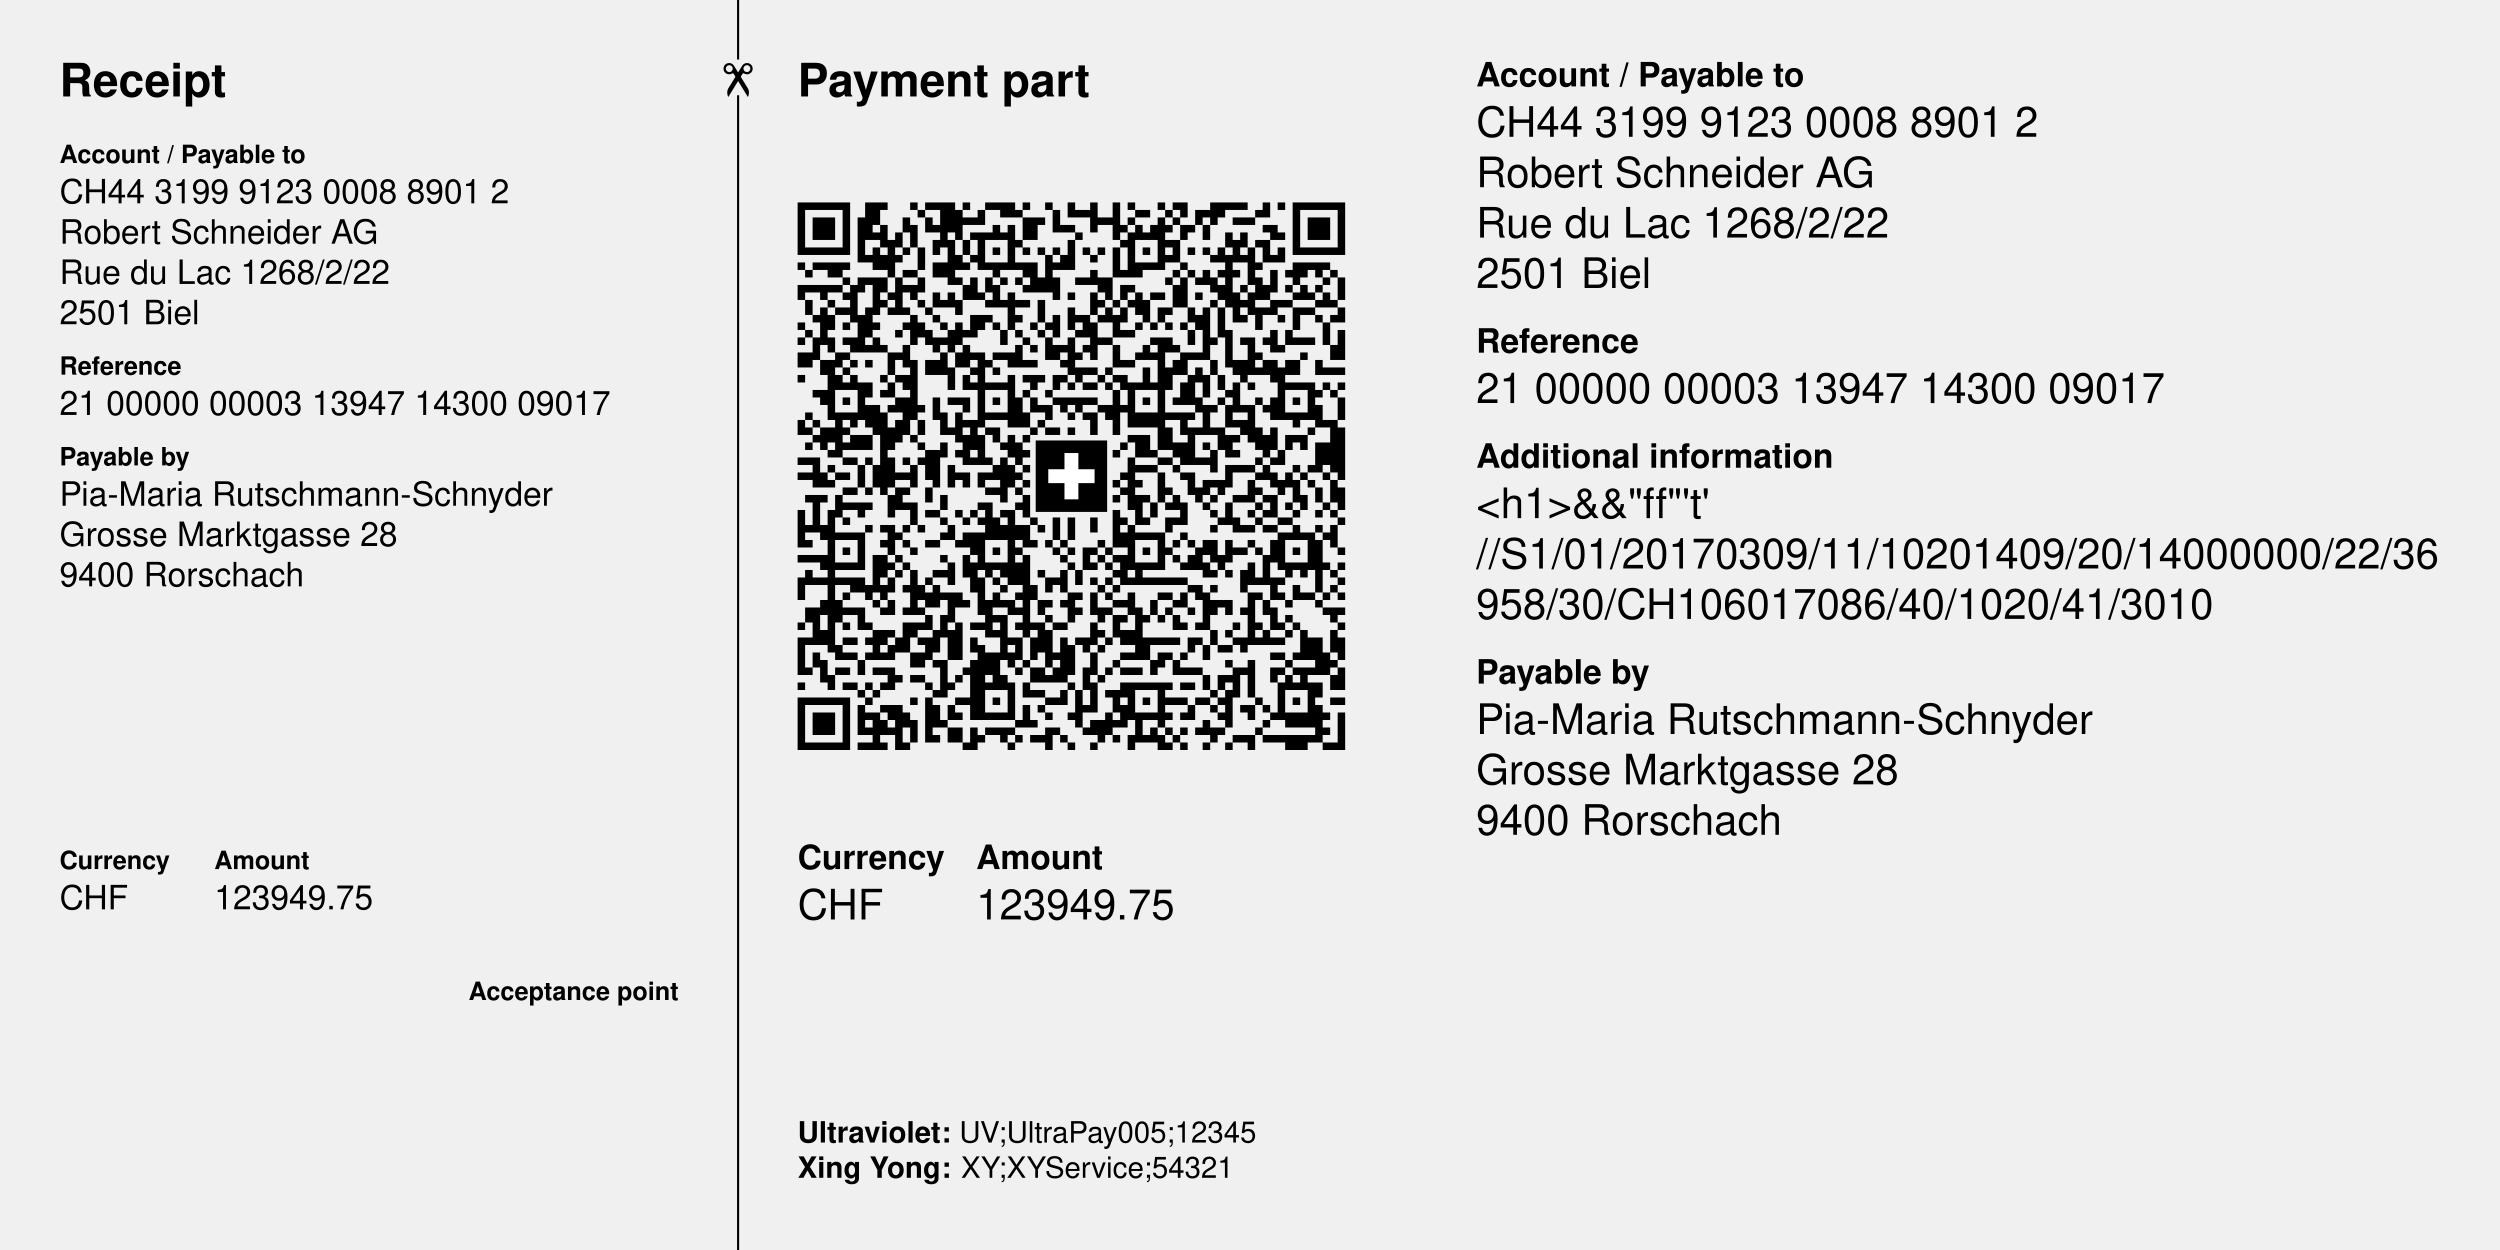
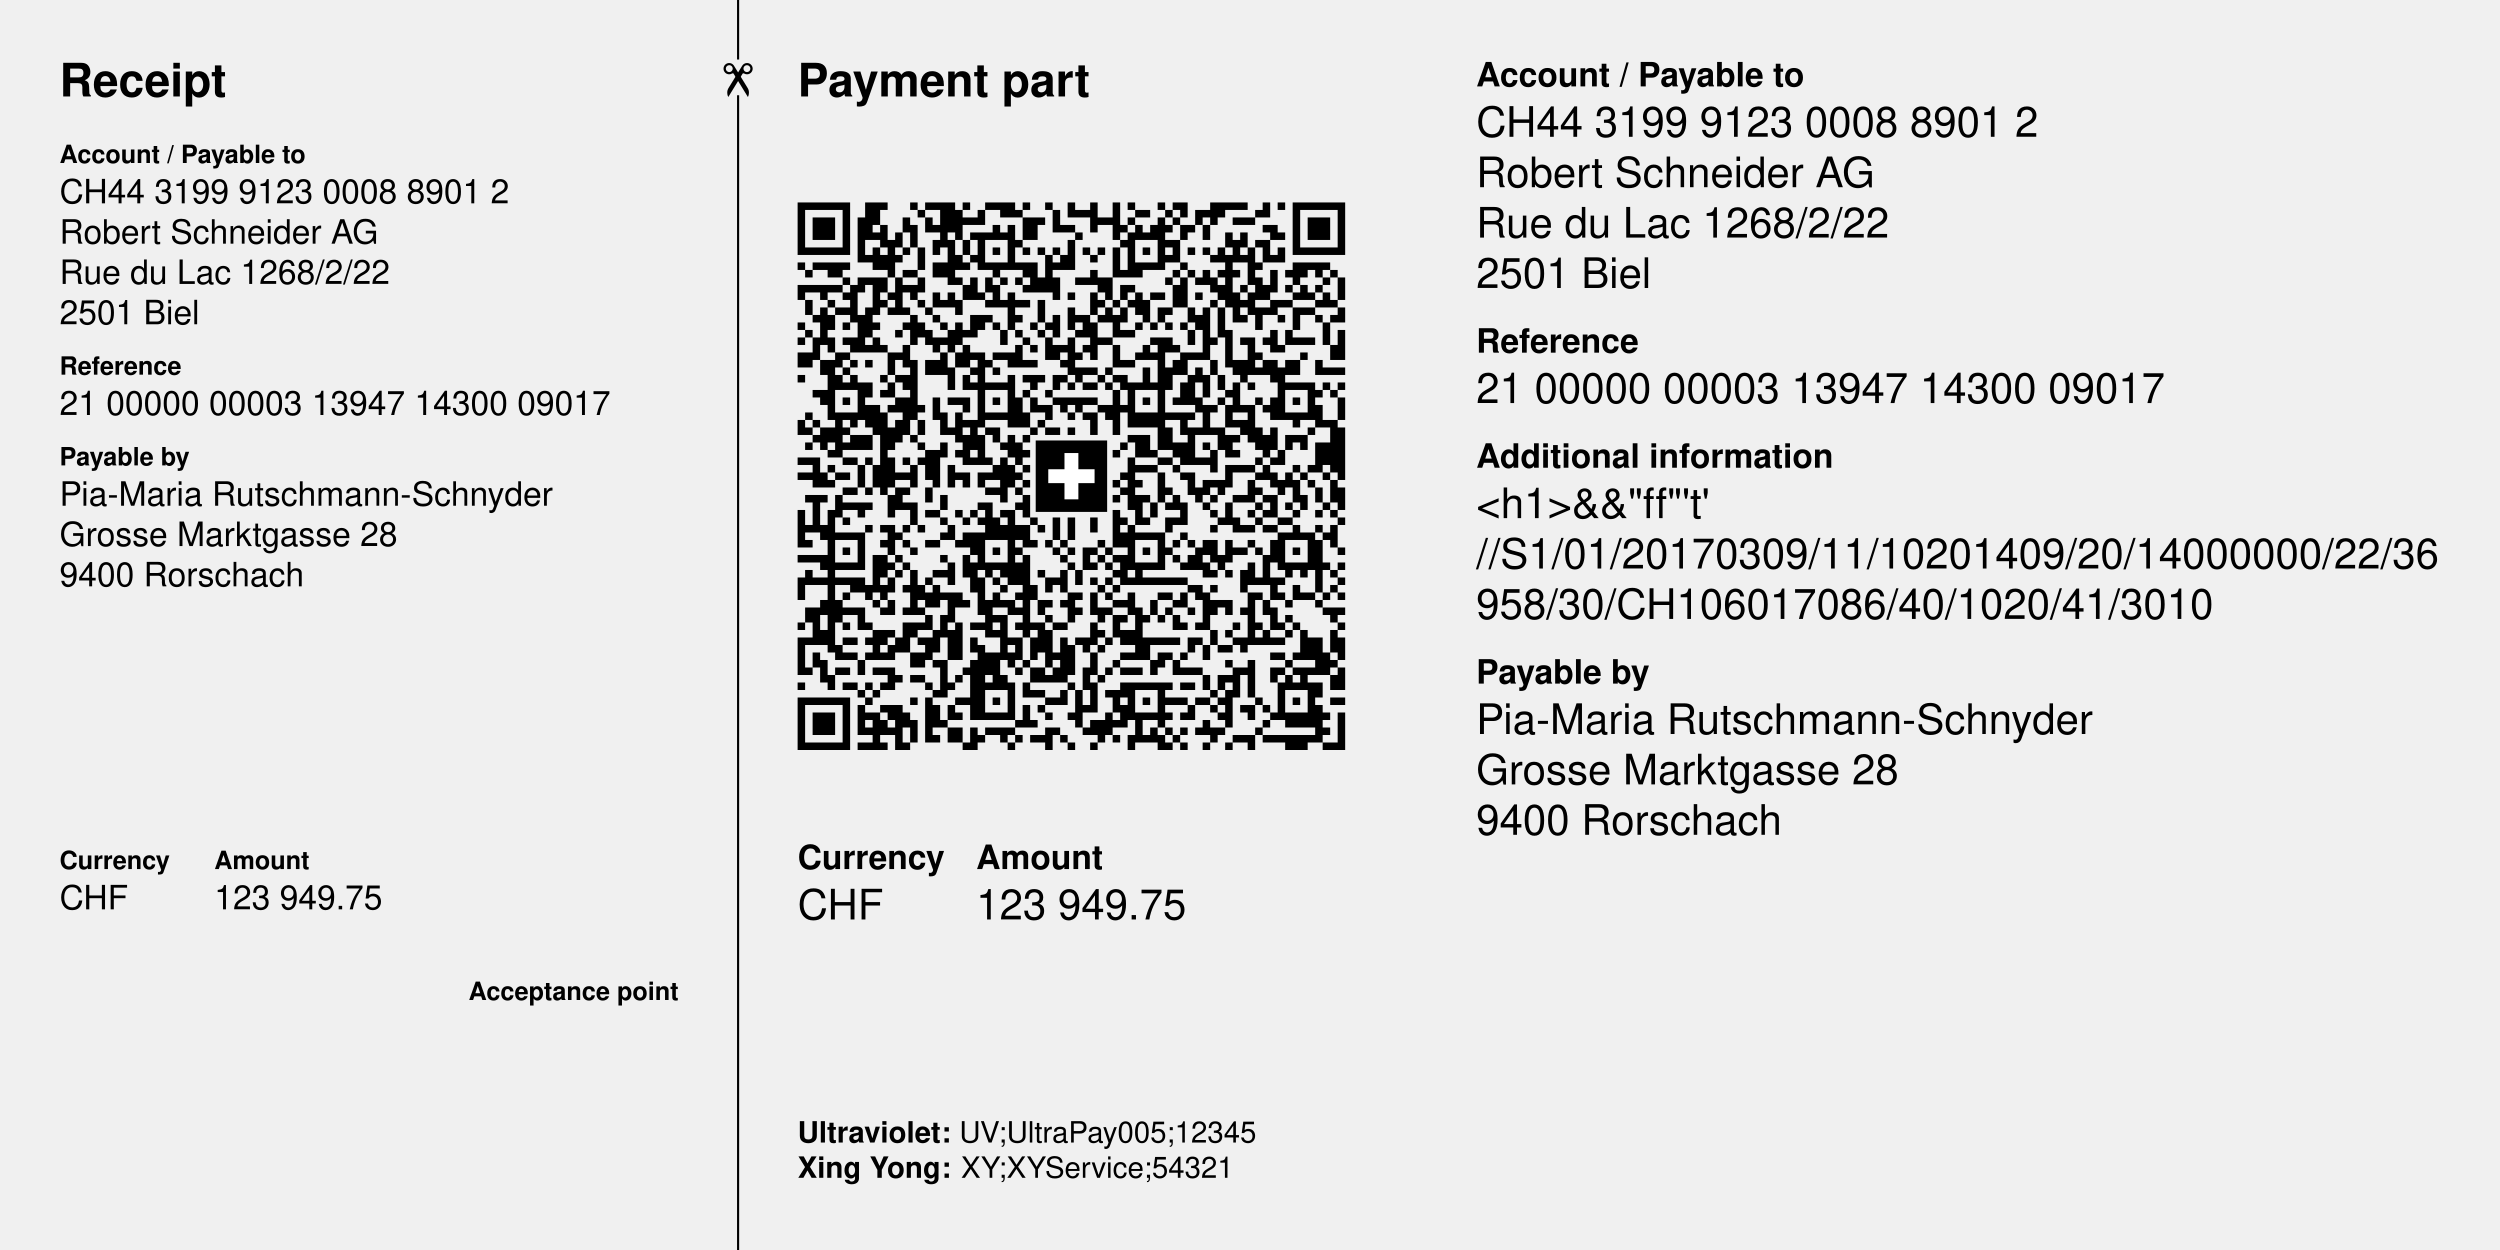
<svg xmlns="http://www.w3.org/2000/svg" width="210mm" height="105mm" version="1.1" viewBox="0 0 595.276 297.638">
  <g font-family="Helvetica,Arial,&quot;Liberation Sans&quot;" transform="translate(0 297.638)">
    <g transform="translate(189.921 -119.055) scale(1.786)">
      <path d="M0,-73h7v1h-7zm9,0h2v3h-2zm2,0h1v1h-1zm4,0h1v1h-1zm2,0h4v1h-4zm5,0h1v1h-1z m3,0h4v1h-4zm5,0h1v1h-1zm3,0h1v1h-1zm3,0h1v2h-1zm3,0h1v4h-1zm3,0h1v5h-1z m2,0h1v1h-1zm4,0h1v1h-1zm2,0h2v1h-2zm5,0h5v1h-5zm7,0h1v2h-1zm2,0h1v1h-1z m2,0h7v1h-7zm-66,1h1v6h-1zm6,0h1v6h-1zm10,0h1v1h-1zm3,0h3v3h-3zm5,0h1v2h-1z m3,0h3v1h-3zm7,0h1v3h-1zm3,0h2v1h-2zm8,0h2v1h-2zm4,0h1v1h-1zm2,0h1v1h-1z m2,0h4v1h-4zm8,0h1v1h-1zm5,0h1v6h-1zm6,0h1v6h-1zm-70,1h3v3h-3zm6,0h1v6h-1z m6,0h1v2h-1zm3,0h1v2h-1zm5,0h2v1h-2zm8,0h2v3h-2zm2,0h1v1h-1zm8,0h2v1h-2z m4,0h1v1h-1zm4,0h1v7h-1zm2,0h1v1h-1zm3,0h1v1h-1zm2,0h1v1h-1zm3,0h3v1h-3z m10,0h3v3h-3zm-59,1h1v2h-1zm2,0h1v3h-1zm4,0h1v3h-1zm3,0h1v1h-1zm8,0h1v2h-1z m2,0h1v6h-1zm7,0h2v1h-2zm8,0h1v1h-1zm2,0h1v2h-1zm2,0h1v2h-1zm2,0h1v1h-1z m2,0h2v1h-2zm3,0h1v2h-1zm8,0h2v1h-2zm-52,1h1v1h-1zm3,0h1v2h-1zm6,0h1v2h-1z m2,0h1v1h-1zm2,0h3v1h-3zm4,0h1v1h-1zm10,0h1v1h-1zm7,0h1v6h-1zm2,0h1v1h-1z m5,0h1v1h-1zm6,0h1v2h-1zm2,0h1v2h-1zm4,0h2v1h-2zm-51,1h1v5h-1zm6,0h1v2h-1z m2,0h1v6h-1zm2,0h1v2h-1zm2,0h1v4h-1zm5,0h1v1h-1zm7,0h1v4h-1zm7,0h1v1h-1z m6,0h2v1h-2zm9,0h1v3h-1zm3,0h2v1h-2zm-60,1h5v1h-5zm9,0h1v3h-1zm4,0h1v1h-1z m2,0h1v3h-1zm10,0h1v1h-1zm4,0h1v1h-1zm2,0h1v1h-1zm2,0h1v1h-1zm4,0h1v1h-1z m2,0h1v1h-1zm2,0h1v4h-1zm4,0h1v1h-1zm4,0h1v2h-1zm2,0h1v1h-1zm2,0h1v1h-1z m2,0h1v2h-1zm4,0h1v5h-1zm2,0h1v2h-1zm2,0h1v2h-1zm3,0h5v1h-5zm-58,1h1v1h-1z m2,0h1v2h-1zm2,0h1v1h-1zm8,0h1v2h-1zm2,0h1v1h-1zm10,0h1v5h-1zm2,0h1v2h-1z m4,0h1v1h-1zm10,0h1v1h-1zm6,0h1v1h-1zm2,0h1v7h-1zm2,0h1v1h-1zm4,0h1v1h-1z m-63,1h1v1h-1zm2,0h5v1h-5zm16,0h2v2h-2zm4,0h1v1h-1zm3,0h3v1h-3zm4,0h3v1h-3z m5,0h1v1h-1zm11,0h3v1h-3zm6,0h1v1h-1zm10,0h1v1h-1zm5,0h5v1h-5zm-65,1h1v1h-1z m3,0h2v1h-2zm10,0h2v1h-2zm12,0h1v1h-1zm4,0h2v1h-2zm9,0h1v2h-1zm4,0h1v1h-1z m2,0h1v1h-1zm5,0h1v1h-1zm2,0h1v1h-1zm2,0h1v2h-1zm2,0h1v1h-1zm2,0h1v1h-1z m5,0h1v3h-1zm2,0h3v1h-3zm4,0h1v1h-1zm2,0h1v1h-1zm-65,1h1v1h-1zm2,0h4v1h-4z m5,0h1v5h-1zm3,0h1v2h-1zm5,0h1v1h-1zm2,0h1v3h-1zm2,0h1v2h-1zm2,0h1v1h-1z m2,0h1v1h-1zm2,0h2v2h-2zm3,0h1v3h-1zm3,0h2v1h-2zm3,0h2v2h-2zm9,0h1v1h-1z m2,0h1v4h-1zm2,0h1v1h-1zm2,0h1v2h-1zm6,0h1v3h-1zm5,0h1v1h-1zm4,0h1v1h-1z m2,0h1v3h-1zm-72,1h6v1h-6zm7,0h1v5h-1zm1,0h1v1h-1zm2,0h1v4h-1zm1,0h1v1h-1z m3,0h2v1h-2zm8,0h1v2h-1zm4,0h1v3h-1zm4,0h1v1h-1zm13,0h2v1h-2zm7,0h1v3h-1z m6,0h1v2h-1zm3,0h1v1h-1zm3,0h1v2h-1zm3,0h1v1h-1zm2,0h1v2h-1zm2,0h1v1h-1z m-69,1h1v1h-1zm3,0h1v1h-1zm3,0h1v1h-1zm6,0h1v1h-1zm3,0h1v1h-1zm3,0h1v2h-1z m2,0h1v2h-1zm4,0h1v1h-1zm4,0h1v5h-1zm8,0h1v1h-1zm3,0h1v3h-1zm2,0h1v1h-1z m2,0h1v1h-1zm2,0h1v3h-1zm2,0h2v1h-2zm6,0h1v1h-1zm5,0h1v4h-1zm2,0h1v3h-1z m6,0h1v1h-1zm2,0h1v1h-1zm2,0h1v2h-1zm-69,1h1v2h-1zm3,0h1v1h-1zm7,0h1v1h-1z m5,0h1v1h-1zm3,0h1v1h-1zm2,0h1v2h-1zm4,0h1v1h-1zm2,0h1v1h-1zm2,0h2v1h-2z m3,0h1v3h-1zm8,0h1v1h-1zm2,0h1v1h-1zm2,0h1v1h-1zm2,0h1v3h-1zm9,0h1v1h-1z m4,0h1v1h-1zm4,0h3v1h-3zm6,0h1v1h-1zm2,0h1v1h-1zm-68,1h1v5h-1zm2,0h2v1h-2z m4,0h1v4h-1zm3,0h1v1h-1zm2,0h1v1h-1zm3,0h1v1h-1zm19,0h1v3h-1zm5,0h1v2h-1z m2,0h1v2h-1zm5,0h2v1h-2zm4,0h1v2h-1zm2,0h1v7h-1zm2,0h1v4h-1zm5,0h3v1h-3z m5,0h3v1h-3zm6,0h1v2h-1zm-70,1h1v1h-1zm2,0h1v2h-1zm4,0h1v5h-1zm7,0h1v4h-1z m3,0h1v1h-1zm5,0h2v2h-2zm2,0h1v1h-1zm4,0h1v1h-1zm5,0h1v3h-1zm3,0h2v1h-2z m3,0h1v1h-1zm2,0h1v3h-1zm6,0h1v1h-1zm5,0h1v2h-1zm6,0h1v1h-1zm2,0h1v2h-1z m3,0h1v1h-1zm2,0h1v2h-1zm3,0h1v1h-1zm2,0h1v1h-1zm-71,1h1v1h-1zm6,0h1v1h-1z m4,0h1v1h-1zm4,0h1v1h-1zm2,0h1v2h-1zm3,0h1v1h-1zm2,0h1v3h-1zm5,0h1v1h-1z m5,0h1v1h-1zm2,0h1v1h-1zm5,0h2v2h-2zm7,0h1v1h-1zm2,0h1v1h-1zm2,0h1v1h-1z m2,0h1v1h-1zm19,0h1v3h-1zm-69,1h1v1h-1zm12,0h1v1h-1zm4,0h1v2h-1zm3,0h1v3h-1z m2,0h2v1h-2zm5,0h1v2h-1zm2,0h1v1h-1zm3,0h1v1h-1zm5,0h1v1h-1zm6,0h2v1h-2z m9,0h1v2h-1zm5,0h1v5h-1zm6,0h1v3h-1zm2,0h1v2h-1zm7,0h1v4h-1zm-72,1h1v1h-1z m2,0h1v3h-1zm2,0h1v2h-1zm2,0h2v1h-2zm4,0h1v2h-1zm8,0h2v1h-2zm12,0h1v1h-1z m3,0h1v3h-1zm3,0h1v5h-1zm3,0h3v1h-3zm8,0h3v1h-3zm8,0h1v1h-1zm4,0h2v1h-2z m3,0h1v1h-1zm4,0h3v1h-3zm-59,1h1v1h-1zm2,0h1v1h-1zm2,0h1v1h-1zm3,0h1v3h-1z m4,0h1v1h-1zm4,0h1v3h-1zm7,0h1v3h-1zm2,0h1v1h-1zm3,0h2v1h-2zm4,0h2v1h-2z m4,0h1v3h-1zm4,0h1v2h-1zm2,0h1v14h-1zm1,0h2v1h-2zm11,0h1v4h-1zm4,0h1v1h-1z m7,0h1v2h-1zm-71,1h2v2h-2zm5,0h2v1h-2zm7,0h1v3h-1zm1,0h1v1h-1zm6,0h1v3h-1z m2,0h1v2h-1zm2,0h2v1h-2zm3,0h3v1h-3zm8,0h1v1h-1zm3,0h1v1h-1zm2,0h1v1h-1z m6,0h1v1h-1zm2,0h1v1h-1zm4,0h3v1h-3zm10,0h1v1h-1zm6,0h1v1h-1zm-64,1h2v2h-2z m2,0h1v1h-1zm2,0h1v1h-1zm2,0h1v1h-1zm6,0h1v8h-1zm2,0h2v2h-2zm7,0h1v9h-1z m1,0h1v1h-1zm3,0h1v1h-1zm2,0h2v1h-2zm5,0h1v1h-1zm8,0h2v1h-2zm7,0h2v2h-2z m5,0h1v2h-1zm3,0h2v2h-2zm4,0h2v2h-2zm3,0h2v2h-2zm4,0h1v2h-1zm-63,1h1v1h-1z m14,0h1v3h-1zm3,0h1v1h-1zm3,0h1v1h-1zm11,0h3v1h-3zm4,0h1v1h-1zm5,0h1v3h-1z m3,0h1v3h-1zm4,0h1v2h-1zm8,0h1v1h-1zm3,0h1v7h-1zm6,0h3v1h-3zm-70,1h1v1h-1z m4,0h1v6h-1zm1,0h1v2h-1zm2,0h1v2h-1zm4,0h1v1h-1zm2,0h2v1h-2zm9,0h1v2h-1z m6,0h1v7h-1zm2,0h3v1h-3zm4,0h2v1h-2zm3,0h1v1h-1zm3,0h1v1h-1zm2,0h2v1h-2z m10,0h1v4h-1zm2,0h1v3h-1zm2,0h1v2h-1zm3,0h1v1h-1zm4,0h1v1h-1zm-57,1h1v1h-1z m2,0h1v5h-1zm1,0h1v2h-1zm3,0h1v2h-1zm2,0h1v1h-1zm9,0h1v1h-1zm2,0h3v1h-3z m6,0h1v1h-1zm3,0h1v1h-1zm2,0h1v1h-1zm2,0h2v1h-2zm3,0h1v1h-1zm2,0h3v1h-3z m4,0h1v1h-1zm4,0h1v3h-1zm7,0h1v4h-1zm2,0h1v1h-1zm5,0h4v1h-4zm5,0h1v1h-1z m2,0h1v1h-1zm-70,1h2v1h-2zm9,0h1v1h-1zm19,0h1v1h-1zm3,0h1v1h-1zm9,0h1v6h-1z m2,0h1v5h-1zm13,0h1v1h-1zm11,0h1v4h-1zm1,0h1v1h-1zm2,0h1v1h-1zm-68,1h1v1h-1z m3,0h1v1h-1zm7,0h2v2h-2zm5,0h1v3h-1zm2,0h3v1h-3zm6,0h1v1h-1zm3,0h1v4h-1z m2,0h1v2h-1zm3,0h6v1h-6zm12,0h1v1h-1zm4,0h1v1h-1zm3,0h1v2h-1zm3,0h1v1h-1z m5,0h1v1h-1zm2,0h1v3h-1zm3,0h1v1h-1zm6,0h1v3h-1zm-63,1h2v3h-2zm3,0h1v1h-1z m4,0h1v1h-1zm6,0h1v1h-1zm10,0h2v1h-2zm3,0h1v1h-1zm2,0h1v1h-1zm3,0h2v1h-2z m3,0h1v1h-1zm11,0h1v4h-1zm1,0h1v1h-1zm2,0h1v3h-1zm2,0h2v1h-2zm3,0h1v1h-1z m7,0h1v3h-1zm-68,1h1v1h-1zm4,0h1v6h-1zm1,0h2v1h-2zm5,0h1v11h-1zm3,0h1v3h-1z m5,0h1v3h-1zm2,0h1v4h-1zm4,0h3v1h-3zm5,0h1v2h-1zm3,0h1v1h-1zm3,0h1v1h-1z m2,0h2v1h-2zm3,0h1v1h-1zm4,0h3v2h-3zm4,0h4v1h-4zm11,0h1v4h-1zm5,0h3v1h-3z m-65,1h1v2h-1zm2,0h1v1h-1zm5,0h1v1h-1zm6,0h1v3h-1zm3,0h1v2h-1zm6,0h2v1h-2z m10,0h1v1h-1zm7,0h1v2h-1zm12,0h1v2h-1zm7,0h2v1h-2zm8,0h1v1h-1zm4,0h2v1h-2z m-69,1h1v1h-1zm2,0h2v2h-2zm3,0h1v1h-1zm4,0h1v1h-1zm2,0h1v3h-1zm8,0h1v1h-1z m3,0h1v3h-1zm2,0h2v1h-2zm6,0h1v1h-1zm2,0h2v1h-2zm3,0h1v1h-1zm13,0h1v3h-1z m3,0h1v5h-1zm1,0h1v1h-1zm2,0h2v1h-2zm4,0h1v1h-1zm2,0h1v3h-1zm2,0h1v3h-1z m5,0h1v1h-1zm3,0h2v6h-2zm-69,1h1v1h-1zm5,0h3v2h-3zm8,0h1v1h-1zm7,0h1v4h-1z m2,0h1v4h-1zm2,0h1v1h-1zm2,0h1v3h-1zm2,0h1v1h-1zm14,0h3v1h-3zm12,0h2v2h-2z m2,0h1v1h-1zm4,0h1v3h-1zm3,0h3v1h-3zm-64,1h1v1h-1zm2,0h1v1h-1zm3,0h1v1h-1z m10,0h1v1h-1zm3,0h1v2h-1zm8,0h1v1h-1zm2,0h1v3h-1zm14,0h1v1h-1zm2,0h2v2h-2z m5,0h2v2h-2zm4,0h1v1h-1zm11,0h1v1h-1zm2,0h1v1h-1zm2,0h2v3h-2zm-65,1h1v1h-1z m13,0h2v4h-2zm4,0h1v1h-1zm9,0h1v1h-1zm12,0h1v1h-1zm5,0h1v1h-1zm8,0h1v3h-1z m2,0h2v1h-2zm7,0h1v2h-1zm-64,1h3v1h-3zm6,0h2v1h-2zm3,0h1v1h-1zm3,0h1v4h-1z m2,0h1v1h-1zm2,0h1v1h-1zm7,0h1v1h-1zm2,0h1v1h-1zm2,0h1v6h-1zm17,0h1v7h-1z m4,0h2v1h-2zm3,0h1v1h-1zm2,0h2v1h-2zm8,0h1v1h-1zm2,0h1v1h-1zm-61,1h1v3h-1z m2,0h1v1h-1zm4,0h1v3h-1zm2,0h1v3h-1zm5,0h1v3h-1zm5,0h1v3h-1zm6,0h1v2h-1z m2,0h1v3h-1zm2,0h1v1h-1zm15,0h3v1h-3zm5,0h1v1h-1zm7,0h4v1h-4zm5,0h1v2h-1z m4,0h1v1h-1zm2,0h2v1h-2zm-68,1h2v1h-2zm3,0h1v2h-1zm2,0h2v1h-2zm8,0h2v1h-2z m8,0h2v1h-2zm3,0h2v1h-2zm5,0h1v1h-1zm14,0h1v1h-1zm5,0h1v4h-1zm3,0h2v1h-2z m6,0h1v2h-1zm4,0h1v1h-1zm2,0h1v2h-1zm2,0h1v2h-1zm2,0h1v1h-1zm3,0h1v1h-1z m2,0h1v1h-1zm-68,1h1v1h-1zm14,0h1v1h-1zm4,0h1v1h-1zm2,0h1v1h-1zm6,0h1v1h-1z m12,0h1v1h-1zm3,0h1v1h-1zm7,0h1v2h-1zm2,0h3v1h-3zm6,0h1v3h-1zm4,0h1v2h-1z m2,0h1v3h-1zm2,0h1v1h-1zm3,0h1v3h-1zm-65,1h2v1h-2zm3,0h1v1h-1zm4,0h1v3h-1z m1,0h1v1h-1zm3,0h1v2h-1zm8,0h2v1h-2zm4,0h1v1h-1zm14,0h1v1h-1zm6,0h1v1h-1z m4,0h2v1h-2zm3,0h1v1h-1zm5,0h1v1h-1zm8,0h1v2h-1zm3,0h1v3h-1zm-71,1h3v1h-3z m4,0h1v3h-1zm7,0h1v3h-1zm7,0h1v2h-1zm11,0h1v3h-1zm12,0h1v1h-1zm3,0h1v4h-1z m1,0h1v1h-1zm4,0h1v2h-1zm3,0h1v1h-1zm2,0h1v1h-1zm3,0h2v1h-2zm4,0h2v1h-2z m5,0h1v2h-1zm-65,1h1v4h-1zm4,0h4v1h-4zm8,0h2v1h-2zm10,0h2v1h-2zm5,0h1v1h-1z m18,0h1v2h-1zm2,0h1v1h-1zm2,0h1v3h-1zm3,0h1v1h-1zm3,0h1v3h-1zm4,0h1v1h-1z m2,0h1v2h-1zm2,0h1v1h-1zm5,0h1v1h-1zm-70,1h1v5h-1zm4,0h1v19h-1zm4,0h1v1h-1z m7,0h1v2h-1zm2,0h2v1h-2zm4,0h1v1h-1zm2,0h1v1h-1zm2,0h1v4h-1zm2,0h2v1h-2z m15,0h1v5h-1zm13,0h1v1h-1zm5,0h1v1h-1zm2,0h1v1h-1zm4,0h1v1h-1zm3,0h1v1h-1z m2,0h1v1h-1zm-65,1h1v1h-1zm13,0h1v1h-1zm3,0h1v1h-1zm2,0h1v1h-1zm2,0h1v3h-1z m2,0h1v9h-1zm3,0h1v1h-1zm3,0h1v3h-1zm2,0h1v3h-1zm3,0h1v2h-1zm4,0h1v1h-1z m3,0h1v1h-1zm3,0h2v1h-2zm7,0h1v1h-1zm2,0h1v2h-1zm3,0h1v1h-1zm3,0h2v1h-2z m8,0h1v1h-1zm-71,1h1v1h-1zm2,0h1v2h-1zm6,0h1v1h-1zm2,0h2v1h-2zm3,0h1v1h-1z m2,0h1v1h-1zm4,0h1v2h-1zm7,0h1v2h-1zm2,0h2v2h-2zm3,0h1v1h-1zm12,0h1v6h-1z m5,0h1v1h-1zm6,0h1v1h-1zm4,0h2v1h-2zm3,0h2v1h-2zm4,0h1v2h-1zm3,0h1v1h-1z m2,0h1v3h-1zm-66,1h4v1h-4zm7,0h1v3h-1zm1,0h1v1h-1zm6,0h1v1h-1zm3,0h3v2h-3z m21,0h1v2h-1zm2,0h4v1h-4zm6,0h1v1h-1zm13,0h1v5h-1zm1,0h1v1h-1zm2,0h2v1h-2z m3,0h1v1h-1zm-69,1h1v1h-1zm7,0h1v4h-1zm3,0h1v1h-1zm3,0h1v1h-1zm3,0h2v1h-2z m4,0h1v1h-1zm9,0h2v1h-2zm3,0h1v1h-1zm2,0h1v1h-1zm5,0h1v1h-1zm8,0h1v4h-1z m2,0h1v1h-1zm2,0h1v1h-1zm2,0h2v2h-2zm3,0h1v3h-1zm3,0h1v1h-1zm3,0h1v3h-1z m5,0h2v4h-2zm-62,1h1v1h-1zm9,0h1v1h-1zm8,0h2v1h-2zm3,0h1v1h-1zm3,0h1v1h-1z m5,0h1v1h-1zm2,0h1v1h-1zm2,0h1v3h-1zm1,0h1v1h-1zm2,0h1v1h-1zm5,0h1v1h-1z m3,0h1v1h-1zm4,0h1v3h-1zm5,0h2v1h-2zm3,0h1v1h-1zm5,0h1v1h-1zm6,0h1v1h-1z m-72,1h4v1h-4zm10,0h2v3h-2zm3,0h1v1h-1zm6,0h1v1h-1zm3,0h1v3h-1zm2,0h1v2h-1z m6,0h1v11h-1zm5,0h1v1h-1zm5,0h1v1h-1zm2,0h2v1h-2zm8,0h1v1h-1zm2,0h1v2h-1z m3,0h2v1h-2zm7,0h1v4h-1zm-59,1h1v1h-1zm2,0h3v1h-3zm7,0h1v1h-1zm2,0h1v1h-1z m6,0h1v3h-1zm3,0h1v4h-1zm2,0h3v1h-3zm4,0h1v3h-1zm7,0h1v1h-1zm3,0h1v1h-1z m2,0h1v1h-1zm2,0h1v3h-1zm2,0h3v1h-3zm6,0h1v1h-1zm3,0h1v2h-1zm2,0h1v1h-1z m4,0h1v3h-1zm5,0h3v1h-3zm5,0h1v1h-1zm2,0h1v1h-1zm-71,1h1v2h-1zm12,0h1v1h-1z m2,0h1v6h-1zm3,0h2v1h-2zm7,0h1v1h-1zm2,0h1v1h-1zm5,0h1v1h-1zm3,0h1v3h-1z m2,0h1v2h-1zm5,0h1v1h-1zm3,0h1v2h-1zm10,0h1v1h-1zm2,0h1v1h-1zm2,0h1v3h-1z m6,0h1v1h-1zm2,0h1v1h-1zm2,0h1v3h-1zm2,0h1v1h-1zm-71,1h1v3h-1zm2,0h2v1h-2z m3,0h4v1h-4zm5,0h1v2h-1zm2,0h1v2h-1zm5,0h1v1h-1zm7,0h1v5h-1zm2,0h1v1h-1z m7,0h2v1h-2zm6,0h1v1h-1zm2,0h1v1h-1zm3,0h1v1h-1zm2,0h6v1h-6zm15,0h1v1h-1z m2,0h1v3h-1zm1,0h1v1h-1zm8,0h1v1h-1zm-65,1h3v1h-3zm4,0h1v2h-1zm3,0h1v1h-1z m2,0h1v2h-1zm2,0h1v3h-1zm9,0h1v1h-1zm4,0h1v2h-1zm2,0h1v1h-1zm7,0h1v1h-1z m2,0h1v1h-1zm10,0h2v1h-2zm3,0h1v1h-1zm11,0h1v2h-1zm5,0h1v1h-1zm-65,1h1v1h-1z m3,0h1v1h-1zm8,0h1v2h-1zm2,0h3v1h-3zm7,0h1v2h-1zm3,0h1v1h-1zm7,0h1v4h-1z m1,0h1v1h-1zm2,0h1v3h-1zm2,0h1v1h-1zm3,0h1v3h-1zm4,0h2v1h-2zm3,0h1v2h-1z m2,0h2v1h-2zm7,0h1v7h-1zm1,0h1v1h-1zm3,0h1v1h-1zm3,0h2v1h-2zm3,0h1v1h-1z m2,0h1v1h-1zm-69,1h1v2h-1zm2,0h1v3h-1zm5,0h1v1h-1zm2,0h1v2h-1zm8,0h3v1h-3z m5,0h1v5h-1zm2,0h2v1h-2zm5,0h2v1h-2zm3,0h1v1h-1zm7,0h2v1h-2zm5,0h1v2h-1z m3,0h1v1h-1zm4,0h4v1h-4zm8,0h1v2h-1zm3,0h1v1h-1zm4,0h1v1h-1zm-68,1h2v2h-2z m5,0h3v1h-3zm5,0h1v1h-1zm3,0h1v1h-1zm2,0h1v1h-1zm4,0h1v2h-1zm8,0h2v1h-2z m4,0h1v1h-1zm5,0h1v1h-1zm3,0h2v1h-2zm5,0h1v7h-1zm4,0h1v1h-1zm3,0h1v1h-1z m2,0h1v3h-1zm1,0h1v1h-1zm2,0h1v1h-1zm2,0h1v1h-1zm4,0h1v3h-1zm7,0h3v1h-3z m-62,1h1v2h-1zm9,0h1v2h-1zm2,0h1v3h-1zm7,0h2v1h-2zm7,0h1v1h-1zm7,0h1v1h-1z m2,0h1v3h-1zm1,0h1v1h-1zm3,0h1v1h-1zm2,0h1v1h-1zm2,0h1v2h-1zm15,0h1v1h-1z m6,0h1v1h-1zm-71,1h1v1h-1zm2,0h1v3h-1zm4,0h1v1h-1zm3,0h1v1h-1zm5,0h2v2h-2z m2,0h1v1h-1zm5,0h1v5h-1zm2,0h2v1h-2zm4,0h1v5h-1zm2,0h1v1h-1zm2,0h2v1h-2z m3,0h2v1h-2zm5,0h1v3h-1zm12,0h1v1h-1zm2,0h1v1h-1zm5,0h1v1h-1zm3,0h1v1h-1z m3,0h1v1h-1zm2,0h1v1h-1zm6,0h1v1h-1zm-69,1h1v2h-1zm7,0h2v2h-2zm2,0h1v1h-1z m6,0h1v3h-1zm2,0h1v4h-1zm6,0h1v1h-1zm6,0h2v3h-2zm8,0h1v1h-1zm3,0h2v2h-2z m12,0h1v2h-1zm2,0h1v1h-1zm5,0h1v2h-1zm3,0h1v1h-1zm2,0h1v4h-1zm4,0h1v3h-1z m-71,1h1v5h-1zm1,0h1v1h-1zm5,0h2v1h-2zm3,0h1v1h-1zm4,0h2v2h-2zm3,0h2v1h-2z m7,0h1v2h-1zm5,0h2v1h-2zm3,0h1v3h-1zm4,0h1v6h-1zm2,0h2v1h-2zm4,0h1v1h-1z m5,0h5v1h-5zm6,0h2v1h-2zm6,0h2v1h-2zm3,0h1v1h-1zm2,0h2v1h-2zm5,0h2v3h-2z m4,0h1v3h-1zm-67,1h1v2h-1zm5,0h1v2h-1zm2,0h1v2h-1zm5,0h1v2h-1zm7,0h1v10h-1z m5,0h1v2h-1zm7,0h1v4h-1zm2,0h1v1h-1zm2,0h1v1h-1zm6,0h1v2h-1zm6,0h1v1h-1z m2,0h1v2h-1zm2,0h2v1h-2zm3,0h1v1h-1zm-57,1h1v2h-1zm4,0h2v1h-2zm3,0h1v1h-1z m2,0h1v1h-1zm4,0h2v2h-2zm10,0h2v3h-2zm3,0h1v2h-1zm5,0h2v1h-2zm6,0h1v3h-1z m4,0h2v1h-2zm5,0h2v1h-2zm3,0h1v1h-1zm12,0h2v1h-2zm3,0h1v1h-1zm4,0h1v3h-1z m-67,1h1v3h-1zm5,0h1v2h-1zm10,0h2v1h-2zm5,0h1v8h-1zm7,0h1v1h-1zm3,0h1v1h-1z m9,0h1v1h-1zm5,0h2v1h-2zm3,0h1v2h-1zm7,0h1v1h-1zm3,0h1v5h-1zm5,0h1v1h-1z m4,0h1v2h-1zm2,0h1v1h-1zm-70,1h1v1h-1zm4,0h2v1h-2zm5,0h3v1h-3zm9,0h1v4h-1z m3,0h1v1h-1zm7,0h1v1h-1zm2,0h2v2h-2zm3,0h1v2h-1zm4,0h1v3h-1zm3,0h1v1h-1z m2,0h3v1h-3zm4,0h1v1h-1zm4,0h3v1h-3zm7,0h1v4h-1zm1,0h1v1h-1zm4,0h2v1h-2z m3,0h3v1h-3zm6,0h1v3h-1zm-68,1h1v2h-1zm8,0h2v1h-2zm3,0h2v1h-2zm6,0h1v1h-1z m5,0h2v2h-2zm7,0h1v1h-1zm7,0h1v1h-1zm14,0h1v2h-1zm2,0h2v1h-2zm7,0h1v1h-1z m2,0h1v2h-1zm2,0h1v2h-1zm4,0h1v2h-1zm-71,1h1v1h-1zm6,0h2v1h-2zm3,0h1v1h-1z m2,0h2v1h-2zm6,0h1v1h-1zm3,0h1v1h-1zm5,0h1v1h-1zm3,0h1v5h-1zm2,0h1v2h-1z m6,0h1v1h-1zm3,0h1v4h-1zm4,0h7v1h-7zm8,0h2v1h-2zm5,0h1v1h-1zm8,0h1v5h-1z m2,0h1v1h-1zm2,0h1v6h-1zm1,0h1v2h-1zm-61,1h1v1h-1zm2,0h1v1h-1zm8,0h1v1h-1z m13,0h2v1h-2zm4,0h1v2h-1zm2,0h1v5h-1zm4,0h4v1h-4zm7,0h1v5h-1zm7,0h1v1h-1z m2,0h1v5h-1zm-57,1h7v1h-7zm9,0h1v1h-1zm6,0h1v1h-1zm2,0h1v6h-1zm4,0h2v1h-2z m5,0h1v1h-1zm7,0h2v1h-2zm9,0h1v2h-1zm2,0h1v3h-1zm2,0h1v1h-1zm3,0h3v1h-3z m4,0h2v1h-2zm3,0h1v1h-1zm5,0h1v1h-1zm5,0h1v1h-1zm5,0h2v1h-2zm-71,1h1v6h-1z m6,0h1v6h-1zm2,0h1v4h-1zm3,0h3v1h-3zm7,0h1v3h-1zm2,0h1v2h-1zm10,0h1v3h-1z m2,0h1v1h-1zm6,0h1v1h-1zm5,0h1v3h-1zm9,0h1v2h-1zm3,0h1v1h-1zm4,0h2v1h-2z m3,0h1v1h-1zm7,0h1v5h-1zm-67,1h3v3h-3zm7,0h2v1h-2zm3,0h3v1h-3zm9,0h1v1h-1z m4,0h3v1h-3zm8,0h1v1h-1zm3,0h1v1h-1zm5,0h1v3h-1zm4,0h1v4h-1zm1,0h2v1h-2z m3,0h1v1h-1zm2,0h1v1h-1zm5,0h1v1h-1zm4,0h1v1h-1zm3,0h1v1h-1zm2,0h3v2h-3z m5,0h1v1h-1zm2,0h1v5h-1zm-62,1h2v2h-2zm3,0h1v4h-1zm1,0h2v1h-2zm5,0h1v1h-1z m10,0h1v1h-1zm2,0h1v1h-1zm8,0h2v2h-2zm3,0h1v1h-1zm12,0h1v2h-1zm8,0h1v1h-1z m-53,1h1v1h-1zm3,0h1v1h-1zm3,0h1v2h-1zm5,0h2v2h-2zm3,0h1v3h-1zm2,0h4v1h-4z m8,0h1v3h-1zm1,0h1v1h-1zm4,0h1v1h-1zm9,0h1v2h-1zm2,0h1v1h-1zm2,0h1v1h-1z m2,0h1v1h-1zm2,0h2v1h-2zm6,0h1v1h-1zm9,0h1v1h-1zm-60,1h1v2h-1zm8,0h1v1h-1z m6,0h1v1h-1zm3,0h1v1h-1zm2,0h1v1h-1zm2,0h2v1h-2zm4,0h1v1h-1zm5,0h1v1h-1z m2,0h1v1h-1zm2,0h1v2h-1zm2,0h1v1h-1zm2,0h1v2h-1zm2,0h1v1h-1zm5,0h1v1h-1z m3,0h3v1h-3zm4,0h7v1h-7zm-61,1h5v1h-5zm7,0h2v1h-2zm3,0h1v1h-1zm3,0h1v1h-1z m8,0h1v1h-1zm6,0h1v1h-1zm8,0h1v1h-1zm3,0h1v1h-1zm10,0h1v1h-1zm2,0h1v1h-1z m3,0h1v1h-1zm3,0h1v1h-1zm3,0h1v1h-1zm5,0h3v1h-3zm5,0h2v1h-2z" fill="#000000" />
    </g>
    <g transform="translate(189.921 -119.055)">
      <path d="M56.693,-73.701h17.008v17.008h-17.008z" fill="#000000" />
      <path d="M63.543,-70.709h3.307v11.024h-3.307zm-3.858,3.858h11.024v3.307h-11.024z" fill="#FFFFFF" />
    </g>
    <g transform="translate(189.921 0)">
      <text x="0" y="-274.665" font-size="11" font-weight="bold">Payment part</text>
      <text x="0" y="-90.709" font-size="8" font-weight="bold">Currency</text>
      <text x="0" y="-78.709" font-size="10">CHF</text>
    </g>
    <g transform="translate(232.441 0)">
      <text x="0" y="-90.709" font-size="8" font-weight="bold">Amount</text>
-       <text x="0" y="-78.709" font-size="10">123949.75</text>
+       <text x="0" y="-78.709" font-size="10">123 949.75</text>
    </g>
    <g transform="translate(351.496 0)">
      <text x="0" y="-277.065" font-size="8" font-weight="bold">Account / Payable to</text>
      <text x="0" y="-265.065" font-size="10">CH44 3199 9123 0008 8901 2</text>
      <text x="0" y="-253.065" font-size="10">Robert Schneider AG</text>
      <text x="0" y="-241.065" font-size="10">Rue du Lac 1268/2/22</text>
      <text x="0" y="-229.065" font-size="10">2501 Biel</text>
      <text x="0" y="-213.665" font-size="8" font-weight="bold">Reference</text>
      <text x="0" y="-201.665" font-size="10">21 00000 00003 13947 14300 09017</text>
      <text x="0" y="-186.265" font-size="8" font-weight="bold">Additional information</text>
      <text x="0" y="-174.265" font-size="10">&lt;h1&gt;&amp;&amp;"ff"'t'</text>
      <text x="0" y="-162.265" font-size="10">//S1/01/20170309/11/10201409/20/14000000/22/36</text>
      <text x="0" y="-150.265" font-size="10">958/30/CH106017086/40/1020/41/3010</text>
      <text x="0" y="-134.865" font-size="8" font-weight="bold">Payable by</text>
      <text x="0" y="-122.865" font-size="10">Pia-Maria Rutschmann-Schnyder</text>
      <text x="0" y="-110.865" font-size="10">Grosse Marktgasse 28</text>
      <text x="0" y="-98.865" font-size="10">9400 Rorschach</text>
    </g>
    <g transform="translate(189.921 0)">
      <text x="0" y="-25.581" font-size="7" font-weight="bold">Ultraviolet: </text>
      <text x="38.507" y="-25.581" font-size="7">UV;UltraPay005;12345</text>
      <text x="0" y="-17.181" font-size="7" font-weight="bold">Xing Yong: </text>
      <text x="38.892" y="-17.181" font-size="7">XY;XYService;54321</text>
    </g>
    <g transform="translate(14.173 0)">
      <text x="0" y="-274.665" font-size="11" font-weight="bold">Receipt</text>
      <text x="0" y="-258.822" font-size="6" font-weight="bold">Account / Payable to</text>
      <text x="0" y="-249.222" font-size="8">CH44 3199 9123 0008 8901 2</text>
      <text x="0" y="-239.622" font-size="8">Robert Schneider AG</text>
      <text x="0" y="-230.022" font-size="8">Rue du Lac 1268/2/22</text>
      <text x="0" y="-220.422" font-size="8">2501 Biel</text>
      <text x="0" y="-208.422" font-size="6" font-weight="bold">Reference</text>
      <text x="0" y="-198.822" font-size="8">21 00000 00003 13947 14300 09017</text>
      <text x="0" y="-186.822" font-size="6" font-weight="bold">Payable by</text>
      <text x="0" y="-177.222" font-size="8">Pia-Maria Rutschmann-Schnyder</text>
      <text x="0" y="-167.622" font-size="8">Grosse Marktgasse 28</text>
      <text x="0" y="-158.022" font-size="8">9400 Rorschach</text>
      <text x="0" y="-90.709" font-size="6" font-weight="bold">Currency</text>
      <text x="0" y="-81.109" font-size="8">CHF</text>
    </g>
    <g transform="translate(51.024 0)">
      <text x="0" y="-90.709" font-size="6" font-weight="bold">Amount</text>
-       <text x="0" y="-81.109" font-size="8">123949.75</text>
+       <text x="0" y="-81.109" font-size="8">123 949.75</text>
    </g>
    <text x="111.565" y="-59.528" font-size="6" font-weight="bold">Acceptance point</text>
    <path d="M175.748,0l0,-274.961m0,-8.504l0,-14.173" stroke="#000000" stroke-width="0.5" fill="none" />
    <g transform="translate(172.687 -274.535) scale(0.006)">
      <path d="M131.754,-359.388c-33.041,54.539,-52.384,110.154,-52.384,192.144c0,62.702,15.27,120.654,41.122,167.596l567.598,-926.232c10.25,-16.724,34.279,-23.091,63.969,-5.805c33.06,19.242,71.495,30.268,112.507,30.268 c123.676,0,223.937,-100.261,223.937,-223.937c0,-123.676,-100.261,-223.937,-223.937,-223.937c-76.348,0,-143.773,38.208,-184.195,96.548l-548.617,893.353zm728.561,-904.861c75.929,0,137.48,61.551,137.48,137.48 c0,75.929,-61.551,137.48,-137.48,137.48c-75.929,0,-137.48,-61.551,-137.48,-137.48c0,-75.929,61.551,-137.48,137.48,-137.48z" fill="#000000" />
    </g>
    <g transform="translate(178.809 -274.535) scale(-0.006 0.006)">
      <path d="M131.754,-359.388c-33.041,54.539,-52.384,110.154,-52.384,192.144c0,62.702,15.27,120.654,41.122,167.596l567.598,-926.232c10.25,-16.724,34.279,-23.091,63.969,-5.805c33.06,19.242,71.495,30.268,112.507,30.268 c123.676,0,223.937,-100.261,223.937,-223.937c0,-123.676,-100.261,-223.937,-223.937,-223.937c-76.348,0,-143.773,38.208,-184.195,96.548l-548.617,893.353zm728.561,-904.861c75.929,0,137.48,61.551,137.48,137.48 c0,75.929,-61.551,137.48,-137.48,137.48c-75.929,0,-137.48,-61.551,-137.48,-137.48c0,-75.929,61.551,-137.48,137.48,-137.48z" fill="#000000" />
    </g>
  </g>
</svg>
